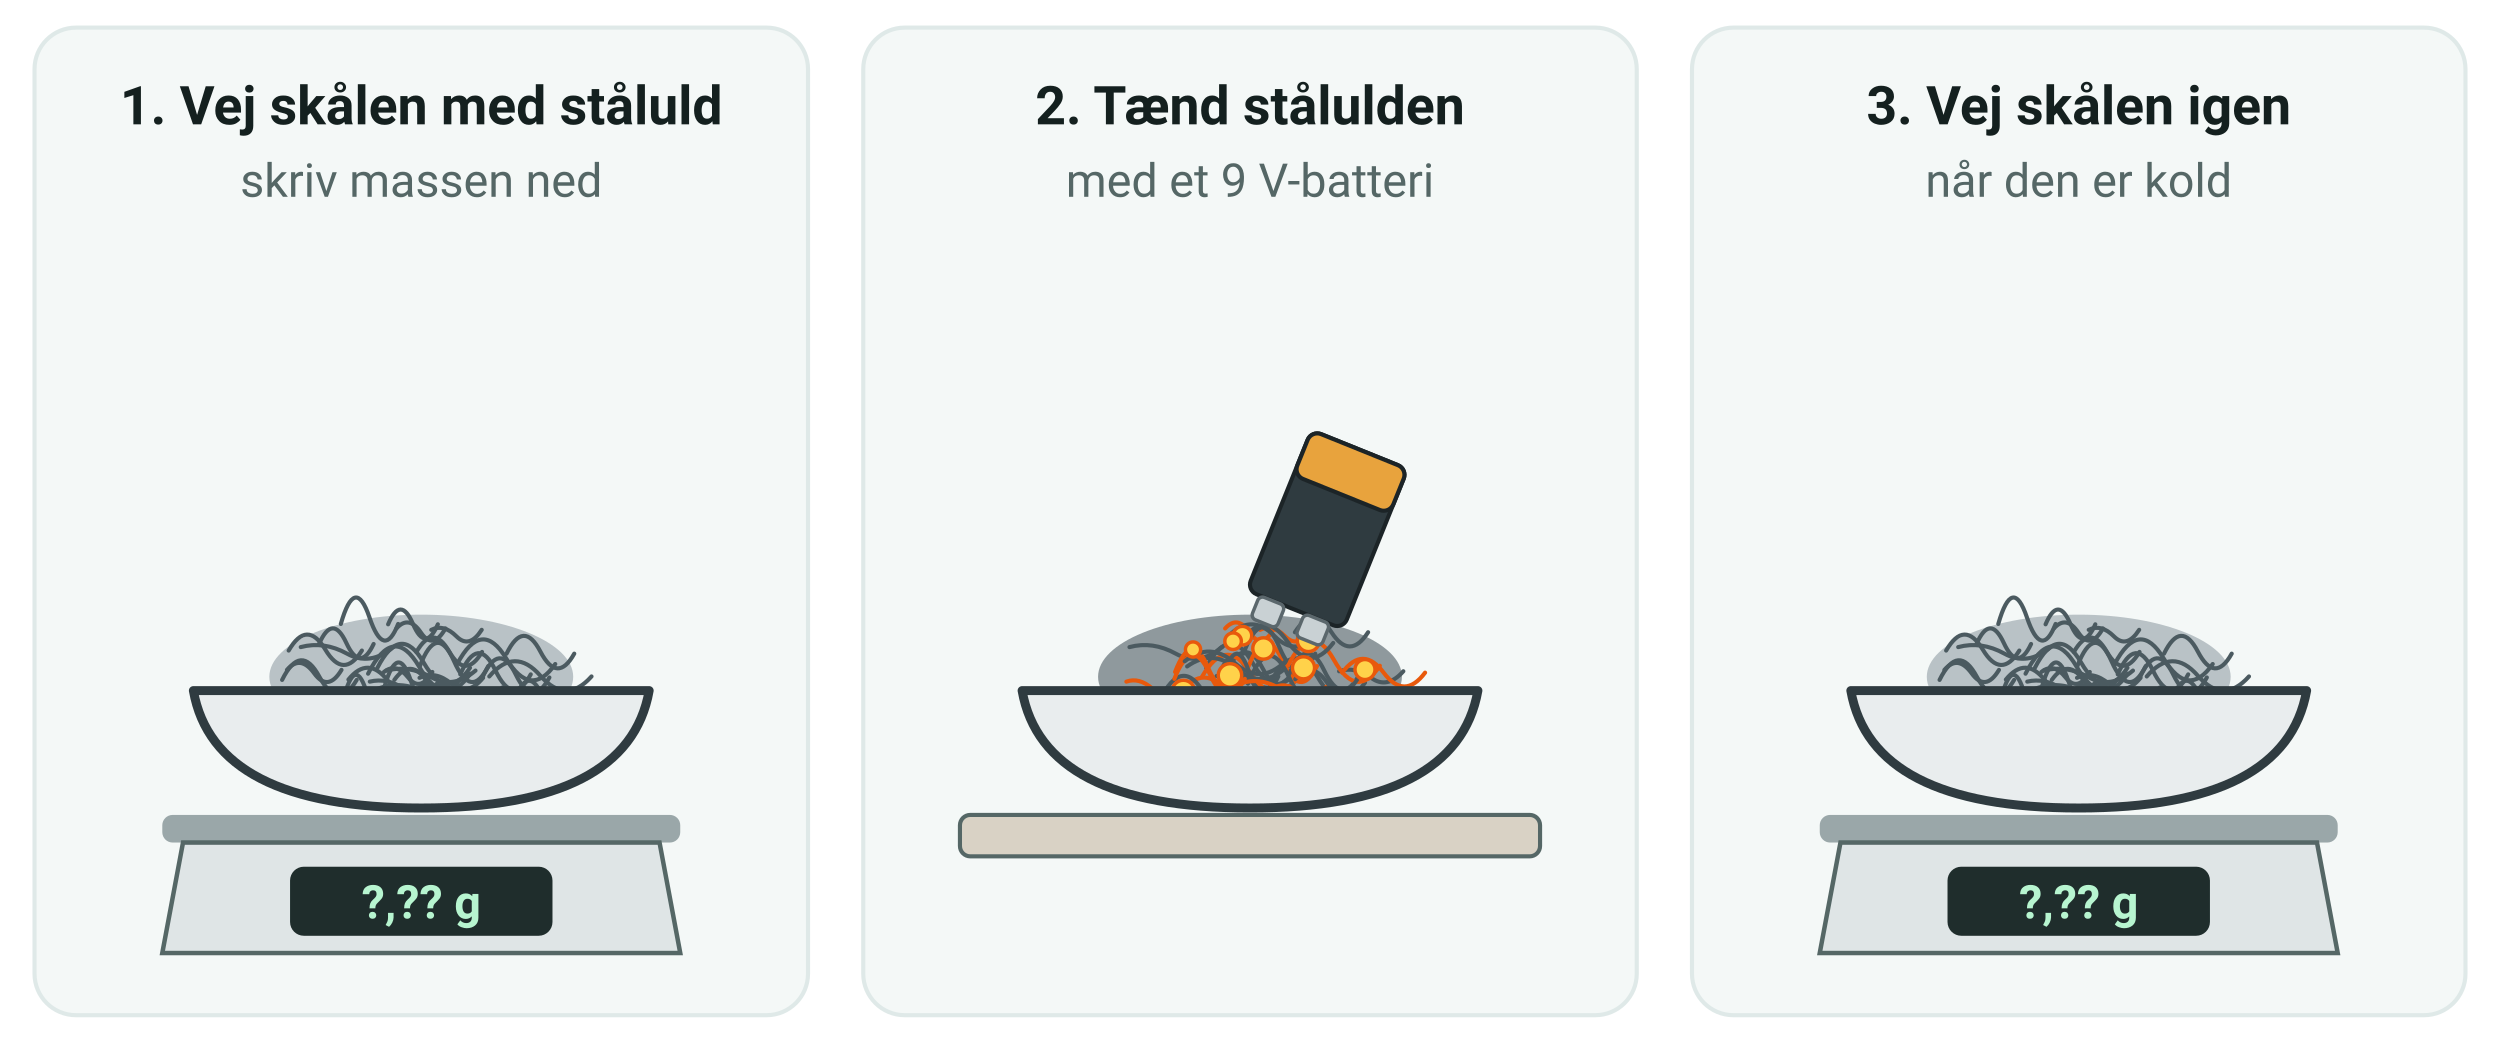
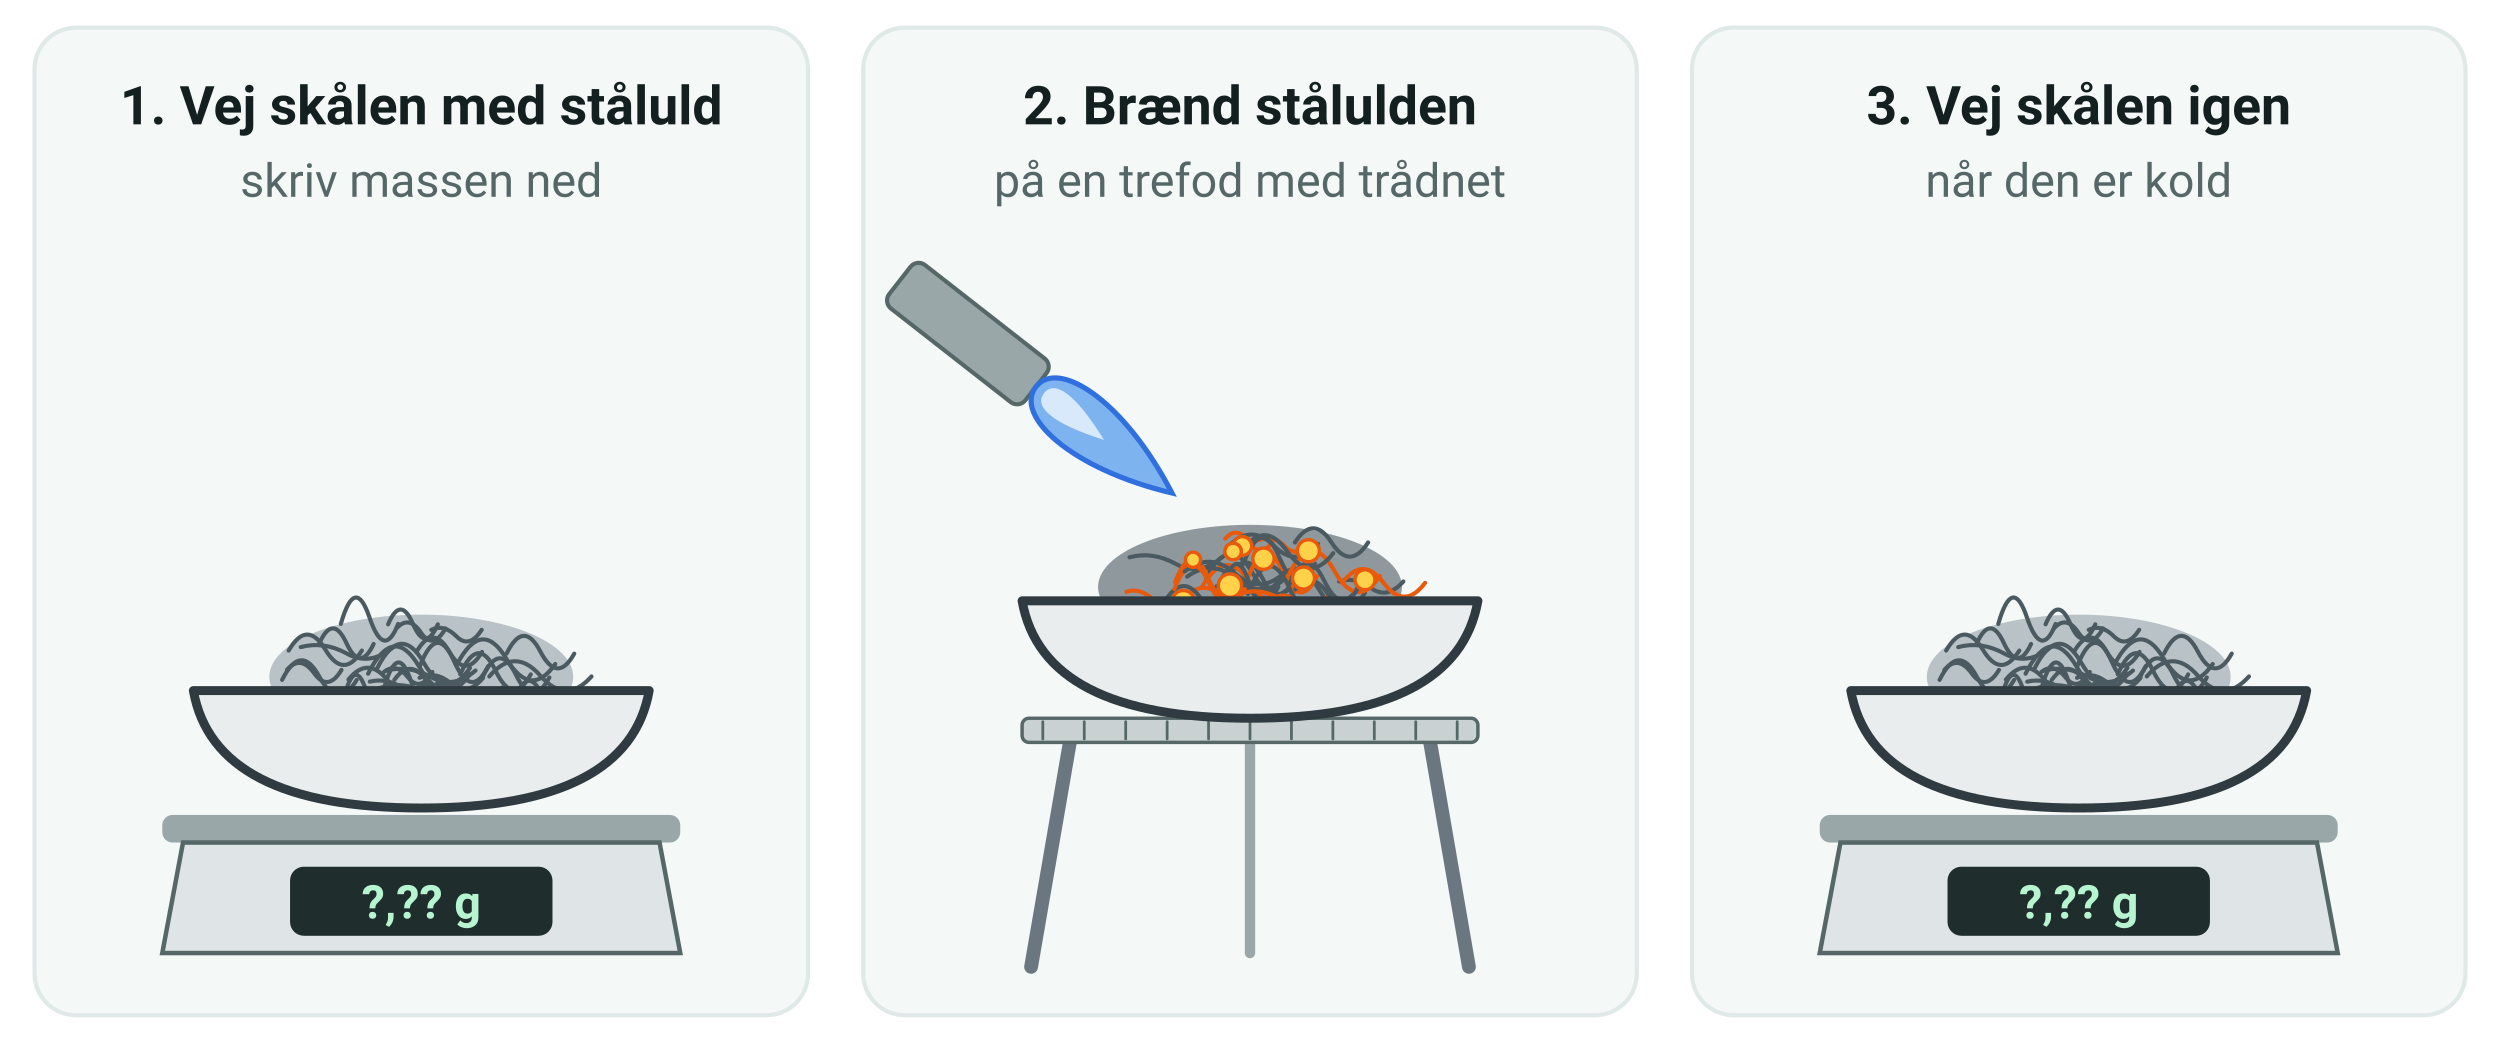
- <svg xmlns="http://www.w3.org/2000/svg" viewBox="0 0 724 302" width="724" height="302" font-family="'Segoe UI', Roboto, 'Helvetica Neue', Arial, sans-serif" role="img" aria-label="Tre trin. 1: en porcelænsskål med ståluld står på en vægt. 2: skålen står på en varmefast plade, og polerne på et 9 V-batteri rører stålulden, der gløder. 3: skålen står på vægten igen">
+ <svg xmlns="http://www.w3.org/2000/svg" viewBox="0 0 724 302" width="724" height="302" font-family="'Segoe UI', Roboto, 'Helvetica Neue', Arial, sans-serif" role="img" aria-label="Tre trin. 1: en porcelænsskål med ståluld står på en vægt. 2: skålen står på en trefod med trådnet, og en bunsenbrænder holdes skråt, så flammen rammer stålulden, der gløder. 3: skålen står på vægten igen">
  <rect x="10.0" y="8.0" width="224.0" height="286.0" rx="12" fill="#f4f8f7" stroke="#dfe9e8" stroke-width="1.2" />
  <text x="122.0" y="36.0" font-size="15.5" text-anchor="middle" fill="#14201f" font-weight="700">
    <tspan>1. Vej skålen med ståluld</tspan>
  </text>
  <text x="122.0" y="57.0" font-size="13.5" text-anchor="middle" fill="#556766">
    <tspan>skriv massen ned</tspan>
  </text>
  <ellipse cx="122" cy="196" rx="44" ry="18" fill="#b9c2c6" />
  <path d="M 87.1,187.4 q 6.7,-1.8 13.4,1.9 t 13.4,-1.9" fill="none" stroke="#4b5a60" stroke-width="1.2" stroke-linecap="round" />
  <path d="M 112.4,180.8 q 3.6,-8.5 7.2,-0.1 t 7.2,0.1" fill="none" stroke="#4b5a60" stroke-width="1.2" stroke-linecap="round" />
  <path d="M 132.4,192.3 q 7.1,-13.4 14.2,-1.6 t 14.2,1.6" fill="none" stroke="#4b5a60" stroke-width="1.2" stroke-linecap="round" />
  <path d="M 100.9,196.8 q 5.7,-7.0 11.4,0.3 t 11.4,-0.3" fill="none" stroke="#4b5a60" stroke-width="1.2" stroke-linecap="round" />
  <path d="M 121.5,196.3 q 4.6,-2.2 9.2,1.7 t 9.2,-1.7" fill="none" stroke="#4b5a60" stroke-width="1.2" stroke-linecap="round" />
  <path d="M 109.3,193.4 q 6.7,-13.1 13.4,-1.5 t 13.4,1.5" fill="none" stroke="#4b5a60" stroke-width="1.2" stroke-linecap="round" />
  <path d="M 111.2,194.6 q 3.5,-2.8 7.0,1.6 t 7.0,-1.6" fill="none" stroke="#4b5a60" stroke-width="1.2" stroke-linecap="round" />
  <path d="M 109.3,199.5 q 7.4,-2.8 14.9,1.6 t 14.9,-1.6" fill="none" stroke="#4b5a60" stroke-width="1.2" stroke-linecap="round" />
  <path d="M 101.2,211.4 q 5.7,-5.5 11.3,0.7 t 11.3,-0.7" fill="none" stroke="#4b5a60" stroke-width="1.2" stroke-linecap="round" />
  <path d="M 120.2,211.0 q 6.3,-1.5 12.5,2.0 t 12.5,-2.0" fill="none" stroke="#4b5a60" stroke-width="1.2" stroke-linecap="round" />
  <path d="M 121.6,192.9 q 4.9,-12.7 9.9,-1.4 t 9.9,1.4" fill="none" stroke="#4b5a60" stroke-width="1.2" stroke-linecap="round" />
  <path d="M 114.2,196.9 q 4.7,-6.6 9.4,0.4 t 9.4,-0.4" fill="none" stroke="#4b5a60" stroke-width="1.2" stroke-linecap="round" />
  <path d="M 139.7,196.2 q 4.9,-10.7 9.7,-0.8 t 9.7,0.8" fill="none" stroke="#4b5a60" stroke-width="1.2" stroke-linecap="round" />
  <path d="M 120.6,188.8 q 4.8,-8.3 9.5,-0.1 t 9.5,0.1" fill="none" stroke="#4b5a60" stroke-width="1.2" stroke-linecap="round" />
  <path d="M 106.6,195.1 q 7.4,-14.7 14.8,-2.0 t 14.8,2.0" fill="none" stroke="#4b5a60" stroke-width="1.2" stroke-linecap="round" />
  <path d="M 114.8,182.0 q 3.6,-4.0 7.1,1.2 t 7.1,-1.2" fill="none" stroke="#4b5a60" stroke-width="1.2" stroke-linecap="round" />
  <path d="M 99.3,203.1 q 3.5,-14.3 7.1,-1.9 t 7.1,1.9" fill="none" stroke="#4b5a60" stroke-width="1.2" stroke-linecap="round" />
  <path d="M 129.7,210.4 q 4.3,-4.4 8.6,1.1 t 8.6,-1.1" fill="none" stroke="#4b5a60" stroke-width="1.2" stroke-linecap="round" />
  <path d="M 146.7,189.3 q 4.9,-10.0 9.8,-0.6 t 9.8,0.6" fill="none" stroke="#4b5a60" stroke-width="1.2" stroke-linecap="round" />
  <path d="M 83.1,194.0 q 3.9,-4.5 7.9,1.0 t 7.9,-1.0" fill="none" stroke="#4b5a60" stroke-width="1.2" stroke-linecap="round" />
  <path d="M 124.9,182.4 q 3.6,-1.8 7.3,1.9 t 7.3,-1.9" fill="none" stroke="#4b5a60" stroke-width="1.2" stroke-linecap="round" />
  <path d="M 121.7,199.1 q 5.9,-2.1 11.9,1.8 t 11.9,-1.8" fill="none" stroke="#4b5a60" stroke-width="1.2" stroke-linecap="round" />
  <path d="M 90.6,208.9 q 5.7,-10.6 11.4,-0.8 t 11.4,0.8" fill="none" stroke="#4b5a60" stroke-width="1.2" stroke-linecap="round" />
  <path d="M 111.4,198.7 q 3.8,-12.9 7.6,-1.5 t 7.6,1.5" fill="none" stroke="#4b5a60" stroke-width="1.2" stroke-linecap="round" />
  <path d="M 98.7,180.7 q 4.1,-14.3 8.3,-1.9 t 8.3,1.9" fill="none" stroke="#4b5a60" stroke-width="1.2" stroke-linecap="round" />
  <path d="M 133.3,195.3 q 5.1,-11.7 10.2,-1.1 t 10.2,1.1" fill="none" stroke="#4b5a60" stroke-width="1.2" stroke-linecap="round" />
  <path d="M 83.6,188.4 q 5.3,-9.1 10.6,-0.3 t 10.6,0.3" fill="none" stroke="#4b5a60" stroke-width="1.2" stroke-linecap="round" />
  <path d="M 149.6,201.2 q 3.6,-8.1 7.3,-0.0 t 7.3,0.0" fill="none" stroke="#4b5a60" stroke-width="1.2" stroke-linecap="round" />
  <path d="M 111.9,194.2 q 6.4,-1.7 12.9,1.9 t 12.9,-1.9" fill="none" stroke="#4b5a60" stroke-width="1.2" stroke-linecap="round" />
  <path d="M 92.4,186.5 q 3.9,-8.9 7.9,-0.3 t 7.9,0.3" fill="none" stroke="#4b5a60" stroke-width="1.2" stroke-linecap="round" />
  <path d="M 132.9,207.3 q 4.7,-8.7 9.4,-0.2 t 9.4,0.2" fill="none" stroke="#4b5a60" stroke-width="1.2" stroke-linecap="round" />
  <path d="M 141.7,195.9 q 7.4,-8.7 14.8,-0.2 t 14.8,0.2" fill="none" stroke="#4b5a60" stroke-width="1.2" stroke-linecap="round" />
  <path d="M 81.7,196.9 q 5.4,-10.9 10.8,-0.9 t 10.8,0.9" fill="none" stroke="#4b5a60" stroke-width="1.2" stroke-linecap="round" />
  <path d="M 107.1,197.4 q 5.0,-1.2 10.0,2.1 t 10.0,-2.1" fill="none" stroke="#4b5a60" stroke-width="1.2" stroke-linecap="round" />
  <path d="M 56.0,200 H 188.0 Q 182.0,234 122,234 Q 62.0,234 56.0,200 Z" fill="#e9edee" stroke="#2f3b40" stroke-width="2.6" stroke-linejoin="round" />
  <rect x="47.0" y="236.0" width="150.0" height="8.0" rx="3" fill="#9aa7a9" />
  <path d="M 53.0,244 H 191.0 L 197.0,276 H 47.0 Z" fill="#dfe5e6" stroke="#556766" stroke-width="1.3" />
  <rect x="84.0" y="251.0" width="76.0" height="20.0" rx="4" fill="#1f2d2c" />
  <text x="122.0" y="266.0" font-size="13.5" text-anchor="middle" fill="#b7f5d0" font-weight="700">
    <tspan>?,?? g</tspan>
  </text>
  <rect x="250.0" y="8.0" width="224.0" height="286.0" rx="12" fill="#f4f8f7" stroke="#dfe9e8" stroke-width="1.2" />
  <text x="362.0" y="36.0" font-size="15.5" text-anchor="middle" fill="#14201f" font-weight="700">
-     <tspan>2. Tænd stålulden</tspan>
+     <tspan>2. Brænd stålulden</tspan>
  </text>
  <text x="362.0" y="57.0" font-size="13.5" text-anchor="middle" fill="#556766">
-     <tspan>med et 9 V-batteri</tspan>
+     <tspan>på en trefod med trådnet</tspan>
  </text>
-   <rect x="278.0" y="236.0" width="168.0" height="12.0" rx="3" fill="#d9d2c5" stroke="#556766" stroke-width="1.2" />
-   <ellipse cx="362" cy="196" rx="44" ry="18" fill="#8f999d" />
-   <path d="M 327.1,187.4 q 6.7,-1.8 13.4,1.9 t 13.4,-1.9" fill="none" stroke="#4b5a60" stroke-width="1.2" stroke-linecap="round" />
-   <path d="M 352.3,195.8 q 5.4,-1.8 10.7,1.9 t 10.7,-1.9" fill="none" stroke="#4b5a60" stroke-width="1.2" stroke-linecap="round" />
-   <path d="M 355.0,194.9 q 5.4,-11.5 10.8,-1.1 t 10.8,1.1" fill="none" stroke="#4b5a60" stroke-width="1.2" stroke-linecap="round" />
-   <path d="M 352.8,195.9 q 4.4,-11.1 8.7,-0.9 t 8.7,0.9" fill="none" stroke="#4b5a60" stroke-width="1.2" stroke-linecap="round" />
-   <path d="M 349.3,193.4 q 6.7,-13.1 13.4,-1.5 t 13.4,1.5" fill="none" stroke="#4b5a60" stroke-width="1.2" stroke-linecap="round" />
-   <path d="M 348.1,196.0 q 7.0,-12.1 14.0,-1.2 t 14.0,1.2" fill="none" stroke="#e8590c" stroke-width="1.2" stroke-linecap="round" />
-   <path d="M 387.8,194.4 q 4.7,-1.5 9.3,1.9 t 9.3,-1.9" fill="none" stroke="#4b5a60" stroke-width="1.2" stroke-linecap="round" />
-   <path d="M 343.8,193.0 q 7.3,-5.3 14.5,0.8 t 14.5,-0.8" fill="none" stroke="#4b5a60" stroke-width="1.2" stroke-linecap="round" />
-   <path d="M 361.6,192.9 q 4.9,-12.7 9.9,-1.4 t 9.9,1.4" fill="none" stroke="#e8590c" stroke-width="1.2" stroke-linecap="round" />
-   <path d="M 361.4,198.0 q 5.9,-15.0 11.8,-2.1 t 11.8,2.1" fill="none" stroke="#4b5a60" stroke-width="1.2" stroke-linecap="round" />
-   <path d="M 341.9,200.4 q 6.8,-8.3 13.5,-0.1 t 13.5,0.1" fill="none" stroke="#e8590c" stroke-width="1.2" stroke-linecap="round" />
-   <path d="M 326.2,197.4 q 3.7,-1.3 7.5,2.0 t 7.5,-2.0" fill="none" stroke="#e8590c" stroke-width="1.2" stroke-linecap="round" />
-   <path d="M 354.8,182.0 q 3.6,-4.0 7.1,1.2 t 7.1,-1.2" fill="none" stroke="#e8590c" stroke-width="1.2" stroke-linecap="round" />
-   <path d="M 354.3,195.9 q 3.7,-12.5 7.4,-1.3 t 7.4,1.3" fill="none" stroke="#4b5a60" stroke-width="1.2" stroke-linecap="round" />
-   <path d="M 357.6,207.8 q 7.2,-1.8 14.4,1.9 t 14.4,-1.9" fill="none" stroke="#e8590c" stroke-width="1.2" stroke-linecap="round" />
-   <path d="M 335.8,202.9 q 6.6,-13.5 13.2,-1.6 t 13.2,1.6" fill="none" stroke="#4b5a60" stroke-width="1.2" stroke-linecap="round" />
-   <path d="M 364.9,182.4 q 3.6,-1.8 7.3,1.9 t 7.3,-1.9" fill="none" stroke="#e8590c" stroke-width="1.2" stroke-linecap="round" />
-   <path d="M 334.3,204.5 q 7.2,-10.2 14.3,-0.7 t 14.3,0.7" fill="none" stroke="#4b5a60" stroke-width="1.2" stroke-linecap="round" />
-   <path d="M 340.3,194.6 q 4.8,-12.5 9.5,-1.4 t 9.5,1.4" fill="none" stroke="#e8590c" stroke-width="1.2" stroke-linecap="round" />
-   <path d="M 363.6,205.2 q 7.5,-12.7 15.0,-1.4 t 15.0,1.4" fill="none" stroke="#e8590c" stroke-width="1.2" stroke-linecap="round" />
-   <path d="M 373.3,195.3 q 5.1,-11.7 10.2,-1.1 t 10.2,1.1" fill="none" stroke="#4b5a60" stroke-width="1.2" stroke-linecap="round" />
-   <path d="M 360.1,189.3 q 5.2,-14.2 10.4,-1.9 t 10.4,1.9" fill="none" stroke="#4b5a60" stroke-width="1.2" stroke-linecap="round" />
-   <path d="M 367.9,197.7 q 6.9,-13.2 13.7,-1.6 t 13.7,1.6" fill="none" stroke="#4b5a60" stroke-width="1.2" stroke-linecap="round" />
-   <path d="M 373.0,192.8 q 6.7,-13.5 13.3,-1.7 t 13.3,1.7" fill="none" stroke="#e8590c" stroke-width="1.2" stroke-linecap="round" />
-   <path d="M 372.9,207.3 q 4.7,-8.7 9.4,-0.2 t 9.4,0.2" fill="none" stroke="#4b5a60" stroke-width="1.2" stroke-linecap="round" />
-   <path d="M 375.0,183.1 q 5.3,-8.2 10.6,-0.0 t 10.6,0.0" fill="none" stroke="#4b5a60" stroke-width="1.2" stroke-linecap="round" />
-   <path d="M 340.1,196.6 q 5.1,-12.9 10.2,-1.5 t 10.2,1.5" fill="none" stroke="#e8590c" stroke-width="1.2" stroke-linecap="round" />
-   <path d="M 388.7,194.8 q 6.0,-8.0 12.0,-0.0 t 12.0,0.0" fill="none" stroke="#e8590c" stroke-width="1.2" stroke-linecap="round" />
-   <path d="M 358.1,198.4 q 6.6,-2.9 13.3,1.5 t 13.3,-1.5" fill="none" stroke="#e8590c" stroke-width="1.2" stroke-linecap="round" />
-   <path d="M 356.5,183.5 q 6.3,-5.7 12.6,0.7 t 12.6,-0.7" fill="none" stroke="#4b5a60" stroke-width="1.2" stroke-linecap="round" />
-   <path d="M 334.1,204.8 q 4.6,-8.2 9.2,-0.1 t 9.2,0.1" fill="none" stroke="#4b5a60" stroke-width="1.2" stroke-linecap="round" />
-   <path d="M 343.1,191.5 q 7.3,-5.9 14.6,0.6 t 14.6,-0.6" fill="none" stroke="#4b5a60" stroke-width="1.2" stroke-linecap="round" />
-   <path d="M 375.1,196.7 q 4.5,-5.6 9.0,0.7 t 9.0,-0.7" fill="none" stroke="#4b5a60" stroke-width="1.2" stroke-linecap="round" />
-   <path d="M 359.3,186.2 q 6.7,-10.1 13.4,-0.6 t 13.4,0.6" fill="none" stroke="#4b5a60" stroke-width="1.2" stroke-linecap="round" />
-   <circle cx="359.8" cy="184.1" r="2.7" fill="#ffd24a" stroke="#e8590c" stroke-width="1" />
-   <circle cx="378.9" cy="185.5" r="3.2" fill="#ffd24a" stroke="#e8590c" stroke-width="1" />
-   <circle cx="395.3" cy="193.9" r="2.9" fill="#ffd24a" stroke="#e8590c" stroke-width="1" />
-   <circle cx="356.2" cy="195.6" r="3.4" fill="#ffd24a" stroke="#e8590c" stroke-width="1" />
-   <circle cx="377.5" cy="193.4" r="3.2" fill="#ffd24a" stroke="#e8590c" stroke-width="1" />
-   <circle cx="357.1" cy="185.7" r="2.4" fill="#ffd24a" stroke="#e8590c" stroke-width="1" />
-   <circle cx="365.9" cy="187.8" r="3.1" fill="#ffd24a" stroke="#e8590c" stroke-width="1" />
-   <circle cx="342.7" cy="200.3" r="3.3" fill="#ffd24a" stroke="#e8590c" stroke-width="1" />
-   <circle cx="345.5" cy="188.1" r="2.2" fill="#ffd24a" stroke="#e8590c" stroke-width="1" />
-   <path d="M 296.0,200 H 428.0 Q 422.0,234 362,234 Q 302.0,234 296.0,200 Z" fill="#e9edee" stroke="#2f3b40" stroke-width="2.6" stroke-linejoin="round" />
-   <g transform="translate(372,184) rotate(22)">
-     <rect x="-15.0" y="-58.0" width="30.0" height="50.0" rx="3" fill="#2f3b40" stroke="#1c2427" stroke-width="1.2" />
-     <rect x="-15.0" y="-58.0" width="30.0" height="14.0" rx="3" fill="#e8a33d" stroke="#1c2427" stroke-width="1.2" />
-     <rect x="-11.0" y="-8.0" width="8.0" height="7.0" rx="1.5" fill="#c9d1d4" stroke="#5b676c" stroke-width="1" />
-     <rect x="3.0" y="-8.0" width="8.0" height="7.0" rx="1.5" fill="#c9d1d4" stroke="#5b676c" stroke-width="1" />
+   <line x1="310.0" y1="214.0" x2="298.6" y2="280.0" stroke="#6b7780" stroke-width="4" stroke-linecap="round" />
+   <line x1="414.0" y1="214.0" x2="425.4" y2="280.0" stroke="#6b7780" stroke-width="4" stroke-linecap="round" />
+   <line x1="362.0" y1="214.0" x2="362.0" y2="276.0" stroke="#9aa7a9" stroke-width="3" stroke-linecap="round" />
+   <rect x="296.0" y="208.0" width="132.0" height="7.0" rx="2" fill="#c9d1d2" stroke="#556766" stroke-width="1" />
+   <line x1="302.0" y1="209.0" x2="302.0" y2="214.0" stroke="#556766" stroke-width="0.8" stroke-linecap="round" />
+   <line x1="314.0" y1="209.0" x2="314.0" y2="214.0" stroke="#556766" stroke-width="0.8" stroke-linecap="round" />
+   <line x1="326.0" y1="209.0" x2="326.0" y2="214.0" stroke="#556766" stroke-width="0.8" stroke-linecap="round" />
+   <line x1="338.0" y1="209.0" x2="338.0" y2="214.0" stroke="#556766" stroke-width="0.8" stroke-linecap="round" />
+   <line x1="350.0" y1="209.0" x2="350.0" y2="214.0" stroke="#556766" stroke-width="0.8" stroke-linecap="round" />
+   <line x1="362.0" y1="209.0" x2="362.0" y2="214.0" stroke="#556766" stroke-width="0.8" stroke-linecap="round" />
+   <line x1="374.0" y1="209.0" x2="374.0" y2="214.0" stroke="#556766" stroke-width="0.8" stroke-linecap="round" />
+   <line x1="386.0" y1="209.0" x2="386.0" y2="214.0" stroke="#556766" stroke-width="0.8" stroke-linecap="round" />
+   <line x1="398.0" y1="209.0" x2="398.0" y2="214.0" stroke="#556766" stroke-width="0.8" stroke-linecap="round" />
+   <line x1="410.0" y1="209.0" x2="410.0" y2="214.0" stroke="#556766" stroke-width="0.8" stroke-linecap="round" />
+   <line x1="422.0" y1="209.0" x2="422.0" y2="214.0" stroke="#556766" stroke-width="0.8" stroke-linecap="round" />
+   <ellipse cx="362" cy="170" rx="44" ry="18" fill="#8f999d" />
+   <path d="M 327.1,161.4 q 6.7,-1.8 13.4,1.9 t 13.4,-1.9" fill="none" stroke="#4b5a60" stroke-width="1.2" stroke-linecap="round" />
+   <path d="M 352.3,169.8 q 5.4,-1.8 10.7,1.9 t 10.7,-1.9" fill="none" stroke="#4b5a60" stroke-width="1.2" stroke-linecap="round" />
+   <path d="M 355.0,168.9 q 5.4,-11.5 10.8,-1.1 t 10.8,1.1" fill="none" stroke="#4b5a60" stroke-width="1.2" stroke-linecap="round" />
+   <path d="M 352.8,169.9 q 4.4,-11.1 8.7,-0.9 t 8.7,0.9" fill="none" stroke="#4b5a60" stroke-width="1.2" stroke-linecap="round" />
+   <path d="M 349.3,167.4 q 6.7,-13.1 13.4,-1.5 t 13.4,1.5" fill="none" stroke="#4b5a60" stroke-width="1.2" stroke-linecap="round" />
+   <path d="M 348.1,170.0 q 7.0,-12.1 14.0,-1.2 t 14.0,1.2" fill="none" stroke="#e8590c" stroke-width="1.2" stroke-linecap="round" />
+   <path d="M 387.8,168.4 q 4.7,-1.5 9.3,1.9 t 9.3,-1.9" fill="none" stroke="#4b5a60" stroke-width="1.2" stroke-linecap="round" />
+   <path d="M 343.8,167.0 q 7.3,-5.3 14.5,0.8 t 14.5,-0.8" fill="none" stroke="#4b5a60" stroke-width="1.2" stroke-linecap="round" />
+   <path d="M 361.6,166.9 q 4.9,-12.7 9.9,-1.4 t 9.9,1.4" fill="none" stroke="#e8590c" stroke-width="1.2" stroke-linecap="round" />
+   <path d="M 361.4,172.0 q 5.9,-15.0 11.8,-2.1 t 11.8,2.1" fill="none" stroke="#4b5a60" stroke-width="1.2" stroke-linecap="round" />
+   <path d="M 341.9,174.4 q 6.8,-8.3 13.5,-0.1 t 13.5,0.1" fill="none" stroke="#e8590c" stroke-width="1.2" stroke-linecap="round" />
+   <path d="M 326.2,171.4 q 3.7,-1.3 7.5,2.0 t 7.5,-2.0" fill="none" stroke="#e8590c" stroke-width="1.2" stroke-linecap="round" />
+   <path d="M 354.8,156.0 q 3.6,-4.0 7.1,1.2 t 7.1,-1.2" fill="none" stroke="#e8590c" stroke-width="1.2" stroke-linecap="round" />
+   <path d="M 354.3,169.9 q 3.7,-12.5 7.4,-1.3 t 7.4,1.3" fill="none" stroke="#4b5a60" stroke-width="1.2" stroke-linecap="round" />
+   <path d="M 357.6,181.8 q 7.2,-1.8 14.4,1.9 t 14.4,-1.9" fill="none" stroke="#e8590c" stroke-width="1.2" stroke-linecap="round" />
+   <path d="M 335.8,176.9 q 6.6,-13.5 13.2,-1.6 t 13.2,1.6" fill="none" stroke="#4b5a60" stroke-width="1.2" stroke-linecap="round" />
+   <path d="M 364.9,156.4 q 3.6,-1.8 7.3,1.9 t 7.3,-1.9" fill="none" stroke="#e8590c" stroke-width="1.2" stroke-linecap="round" />
+   <path d="M 334.3,178.5 q 7.2,-10.2 14.3,-0.7 t 14.3,0.7" fill="none" stroke="#4b5a60" stroke-width="1.2" stroke-linecap="round" />
+   <path d="M 340.3,168.6 q 4.8,-12.5 9.5,-1.4 t 9.5,1.4" fill="none" stroke="#e8590c" stroke-width="1.2" stroke-linecap="round" />
+   <path d="M 363.6,179.2 q 7.5,-12.7 15.0,-1.4 t 15.0,1.4" fill="none" stroke="#e8590c" stroke-width="1.2" stroke-linecap="round" />
+   <path d="M 373.3,169.3 q 5.1,-11.7 10.2,-1.1 t 10.2,1.1" fill="none" stroke="#4b5a60" stroke-width="1.2" stroke-linecap="round" />
+   <path d="M 360.1,163.3 q 5.2,-14.2 10.4,-1.9 t 10.4,1.9" fill="none" stroke="#4b5a60" stroke-width="1.2" stroke-linecap="round" />
+   <path d="M 367.9,171.7 q 6.9,-13.2 13.7,-1.6 t 13.7,1.6" fill="none" stroke="#4b5a60" stroke-width="1.2" stroke-linecap="round" />
+   <path d="M 373.0,166.8 q 6.7,-13.5 13.3,-1.7 t 13.3,1.7" fill="none" stroke="#e8590c" stroke-width="1.2" stroke-linecap="round" />
+   <path d="M 372.9,181.3 q 4.7,-8.7 9.4,-0.2 t 9.4,0.2" fill="none" stroke="#4b5a60" stroke-width="1.2" stroke-linecap="round" />
+   <path d="M 375.0,157.1 q 5.3,-8.2 10.6,-0.0 t 10.6,0.0" fill="none" stroke="#4b5a60" stroke-width="1.2" stroke-linecap="round" />
+   <path d="M 340.1,170.6 q 5.1,-12.9 10.2,-1.5 t 10.2,1.5" fill="none" stroke="#e8590c" stroke-width="1.2" stroke-linecap="round" />
+   <path d="M 388.7,168.8 q 6.0,-8.0 12.0,-0.0 t 12.0,0.0" fill="none" stroke="#e8590c" stroke-width="1.2" stroke-linecap="round" />
+   <path d="M 358.1,172.4 q 6.6,-2.9 13.3,1.5 t 13.3,-1.5" fill="none" stroke="#e8590c" stroke-width="1.2" stroke-linecap="round" />
+   <path d="M 356.5,157.5 q 6.3,-5.7 12.6,0.7 t 12.6,-0.7" fill="none" stroke="#4b5a60" stroke-width="1.2" stroke-linecap="round" />
+   <path d="M 334.1,178.8 q 4.6,-8.2 9.2,-0.1 t 9.2,0.1" fill="none" stroke="#4b5a60" stroke-width="1.2" stroke-linecap="round" />
+   <path d="M 343.1,165.5 q 7.3,-5.9 14.6,0.6 t 14.6,-0.6" fill="none" stroke="#4b5a60" stroke-width="1.2" stroke-linecap="round" />
+   <path d="M 375.1,170.7 q 4.5,-5.6 9.0,0.7 t 9.0,-0.7" fill="none" stroke="#4b5a60" stroke-width="1.2" stroke-linecap="round" />
+   <path d="M 359.3,160.2 q 6.7,-10.1 13.4,-0.6 t 13.4,0.6" fill="none" stroke="#4b5a60" stroke-width="1.2" stroke-linecap="round" />
+   <circle cx="359.8" cy="158.1" r="2.7" fill="#ffd24a" stroke="#e8590c" stroke-width="1" />
+   <circle cx="378.9" cy="159.5" r="3.2" fill="#ffd24a" stroke="#e8590c" stroke-width="1" />
+   <circle cx="395.3" cy="167.9" r="2.9" fill="#ffd24a" stroke="#e8590c" stroke-width="1" />
+   <circle cx="356.2" cy="169.6" r="3.4" fill="#ffd24a" stroke="#e8590c" stroke-width="1" />
+   <circle cx="377.5" cy="167.4" r="3.2" fill="#ffd24a" stroke="#e8590c" stroke-width="1" />
+   <circle cx="357.1" cy="159.7" r="2.4" fill="#ffd24a" stroke="#e8590c" stroke-width="1" />
+   <circle cx="365.9" cy="161.8" r="3.1" fill="#ffd24a" stroke="#e8590c" stroke-width="1" />
+   <circle cx="342.7" cy="174.3" r="3.3" fill="#ffd24a" stroke="#e8590c" stroke-width="1" />
+   <circle cx="345.5" cy="162.1" r="2.2" fill="#ffd24a" stroke="#e8590c" stroke-width="1" />
+   <path d="M 296.0,174 H 428.0 Q 422.0,208 362,208 Q 302.0,208 296.0,174 Z" fill="#e9edee" stroke="#2f3b40" stroke-width="2.6" stroke-linejoin="round" />
+   <g transform="translate(300,112) rotate(128)">
+     <rect x="-8.0" y="0.0" width="16.0" height="50.0" rx="3" fill="#9aa7a9" stroke="#556766" stroke-width="1.2" />
+     <path d="M 0,-50 C 12.6,-22.5 10.5,0 0,0 C -10.5,0 -12.6,-22.5 0,-50 Z" fill="#7db4f0" stroke="#2f6fde" stroke-width="1.5" />
+     <path d="M 0,-25.0 C 5.6,-10.0 4.9,-3 0,-3 C -4.9,-3 -5.6,-10.0 0,-25.0 Z" fill="#d8e9fc" />
  </g>
  <rect x="490.0" y="8.0" width="224.0" height="286.0" rx="12" fill="#f4f8f7" stroke="#dfe9e8" stroke-width="1.2" />
  <text x="602.0" y="36.0" font-size="15.5" text-anchor="middle" fill="#14201f" font-weight="700">
    <tspan>3. Vej skålen igen</tspan>
  </text>
  <text x="602.0" y="57.0" font-size="13.5" text-anchor="middle" fill="#556766">
    <tspan>når den er kold</tspan>
  </text>
  <ellipse cx="602" cy="196" rx="44" ry="18" fill="#b9c2c6" />
  <path d="M 567.1,187.4 q 6.7,-1.8 13.4,1.9 t 13.4,-1.9" fill="none" stroke="#4b5a60" stroke-width="1.2" stroke-linecap="round" />
  <path d="M 592.4,180.8 q 3.6,-8.5 7.2,-0.1 t 7.2,0.1" fill="none" stroke="#4b5a60" stroke-width="1.2" stroke-linecap="round" />
  <path d="M 612.4,192.3 q 7.1,-13.4 14.2,-1.6 t 14.2,1.6" fill="none" stroke="#4b5a60" stroke-width="1.2" stroke-linecap="round" />
  <path d="M 580.9,196.8 q 5.7,-7.0 11.4,0.3 t 11.4,-0.3" fill="none" stroke="#4b5a60" stroke-width="1.2" stroke-linecap="round" />
  <path d="M 601.5,196.3 q 4.6,-2.2 9.2,1.7 t 9.2,-1.7" fill="none" stroke="#4b5a60" stroke-width="1.2" stroke-linecap="round" />
  <path d="M 589.3,193.4 q 6.7,-13.1 13.4,-1.5 t 13.4,1.5" fill="none" stroke="#4b5a60" stroke-width="1.2" stroke-linecap="round" />
  <path d="M 591.2,194.6 q 3.5,-2.8 7.0,1.6 t 7.0,-1.6" fill="none" stroke="#4b5a60" stroke-width="1.2" stroke-linecap="round" />
  <path d="M 589.3,199.5 q 7.4,-2.8 14.9,1.6 t 14.9,-1.6" fill="none" stroke="#4b5a60" stroke-width="1.2" stroke-linecap="round" />
  <path d="M 581.2,211.4 q 5.7,-5.5 11.3,0.7 t 11.3,-0.7" fill="none" stroke="#4b5a60" stroke-width="1.2" stroke-linecap="round" />
  <path d="M 600.2,211.0 q 6.3,-1.5 12.5,2.0 t 12.5,-2.0" fill="none" stroke="#4b5a60" stroke-width="1.2" stroke-linecap="round" />
  <path d="M 601.6,192.9 q 4.9,-12.7 9.9,-1.4 t 9.9,1.4" fill="none" stroke="#4b5a60" stroke-width="1.2" stroke-linecap="round" />
  <path d="M 594.2,196.9 q 4.7,-6.6 9.4,0.4 t 9.4,-0.4" fill="none" stroke="#4b5a60" stroke-width="1.2" stroke-linecap="round" />
  <path d="M 619.7,196.2 q 4.9,-10.7 9.7,-0.8 t 9.7,0.8" fill="none" stroke="#4b5a60" stroke-width="1.2" stroke-linecap="round" />
  <path d="M 600.6,188.8 q 4.8,-8.3 9.5,-0.1 t 9.5,0.1" fill="none" stroke="#4b5a60" stroke-width="1.2" stroke-linecap="round" />
  <path d="M 586.6,195.1 q 7.4,-14.7 14.8,-2.0 t 14.8,2.0" fill="none" stroke="#4b5a60" stroke-width="1.2" stroke-linecap="round" />
  <path d="M 594.8,182.0 q 3.6,-4.0 7.1,1.2 t 7.1,-1.2" fill="none" stroke="#4b5a60" stroke-width="1.2" stroke-linecap="round" />
  <path d="M 579.3,203.1 q 3.5,-14.3 7.1,-1.9 t 7.1,1.9" fill="none" stroke="#4b5a60" stroke-width="1.2" stroke-linecap="round" />
  <path d="M 609.7,210.4 q 4.3,-4.4 8.6,1.1 t 8.6,-1.1" fill="none" stroke="#4b5a60" stroke-width="1.2" stroke-linecap="round" />
  <path d="M 626.7,189.3 q 4.9,-10.0 9.8,-0.6 t 9.8,0.6" fill="none" stroke="#4b5a60" stroke-width="1.2" stroke-linecap="round" />
  <path d="M 563.1,194.0 q 3.9,-4.5 7.9,1.0 t 7.9,-1.0" fill="none" stroke="#4b5a60" stroke-width="1.2" stroke-linecap="round" />
  <path d="M 604.9,182.4 q 3.6,-1.8 7.3,1.9 t 7.3,-1.9" fill="none" stroke="#4b5a60" stroke-width="1.2" stroke-linecap="round" />
  <path d="M 601.7,199.1 q 5.9,-2.1 11.9,1.8 t 11.9,-1.8" fill="none" stroke="#4b5a60" stroke-width="1.2" stroke-linecap="round" />
  <path d="M 570.6,208.9 q 5.7,-10.6 11.4,-0.8 t 11.4,0.8" fill="none" stroke="#4b5a60" stroke-width="1.2" stroke-linecap="round" />
  <path d="M 591.4,198.7 q 3.8,-12.9 7.6,-1.5 t 7.6,1.5" fill="none" stroke="#4b5a60" stroke-width="1.2" stroke-linecap="round" />
  <path d="M 578.7,180.7 q 4.1,-14.3 8.3,-1.9 t 8.3,1.9" fill="none" stroke="#4b5a60" stroke-width="1.2" stroke-linecap="round" />
  <path d="M 613.3,195.3 q 5.1,-11.7 10.2,-1.1 t 10.2,1.1" fill="none" stroke="#4b5a60" stroke-width="1.2" stroke-linecap="round" />
  <path d="M 563.6,188.4 q 5.3,-9.1 10.6,-0.3 t 10.6,0.3" fill="none" stroke="#4b5a60" stroke-width="1.2" stroke-linecap="round" />
  <path d="M 629.6,201.2 q 3.6,-8.1 7.3,-0.0 t 7.3,0.0" fill="none" stroke="#4b5a60" stroke-width="1.2" stroke-linecap="round" />
  <path d="M 591.9,194.2 q 6.4,-1.7 12.9,1.9 t 12.9,-1.9" fill="none" stroke="#4b5a60" stroke-width="1.2" stroke-linecap="round" />
  <path d="M 572.4,186.5 q 3.9,-8.9 7.9,-0.3 t 7.9,0.3" fill="none" stroke="#4b5a60" stroke-width="1.2" stroke-linecap="round" />
  <path d="M 612.9,207.3 q 4.7,-8.7 9.4,-0.2 t 9.4,0.2" fill="none" stroke="#4b5a60" stroke-width="1.2" stroke-linecap="round" />
  <path d="M 621.7,195.9 q 7.4,-8.7 14.8,-0.2 t 14.8,0.2" fill="none" stroke="#4b5a60" stroke-width="1.2" stroke-linecap="round" />
  <path d="M 561.7,196.9 q 5.4,-10.9 10.8,-0.9 t 10.8,0.9" fill="none" stroke="#4b5a60" stroke-width="1.2" stroke-linecap="round" />
  <path d="M 587.1,197.4 q 5.0,-1.2 10.0,2.1 t 10.0,-2.1" fill="none" stroke="#4b5a60" stroke-width="1.2" stroke-linecap="round" />
  <path d="M 536.0,200 H 668.0 Q 662.0,234 602,234 Q 542.0,234 536.0,200 Z" fill="#e9edee" stroke="#2f3b40" stroke-width="2.6" stroke-linejoin="round" />
  <rect x="527.0" y="236.0" width="150.0" height="8.0" rx="3" fill="#9aa7a9" />
  <path d="M 533.0,244 H 671.0 L 677.0,276 H 527.0 Z" fill="#dfe5e6" stroke="#556766" stroke-width="1.3" />
  <rect x="564.0" y="251.0" width="76.0" height="20.0" rx="4" fill="#1f2d2c" />
  <text x="602.0" y="266.0" font-size="13.5" text-anchor="middle" fill="#b7f5d0" font-weight="700">
    <tspan>?,?? g</tspan>
  </text>
</svg>
